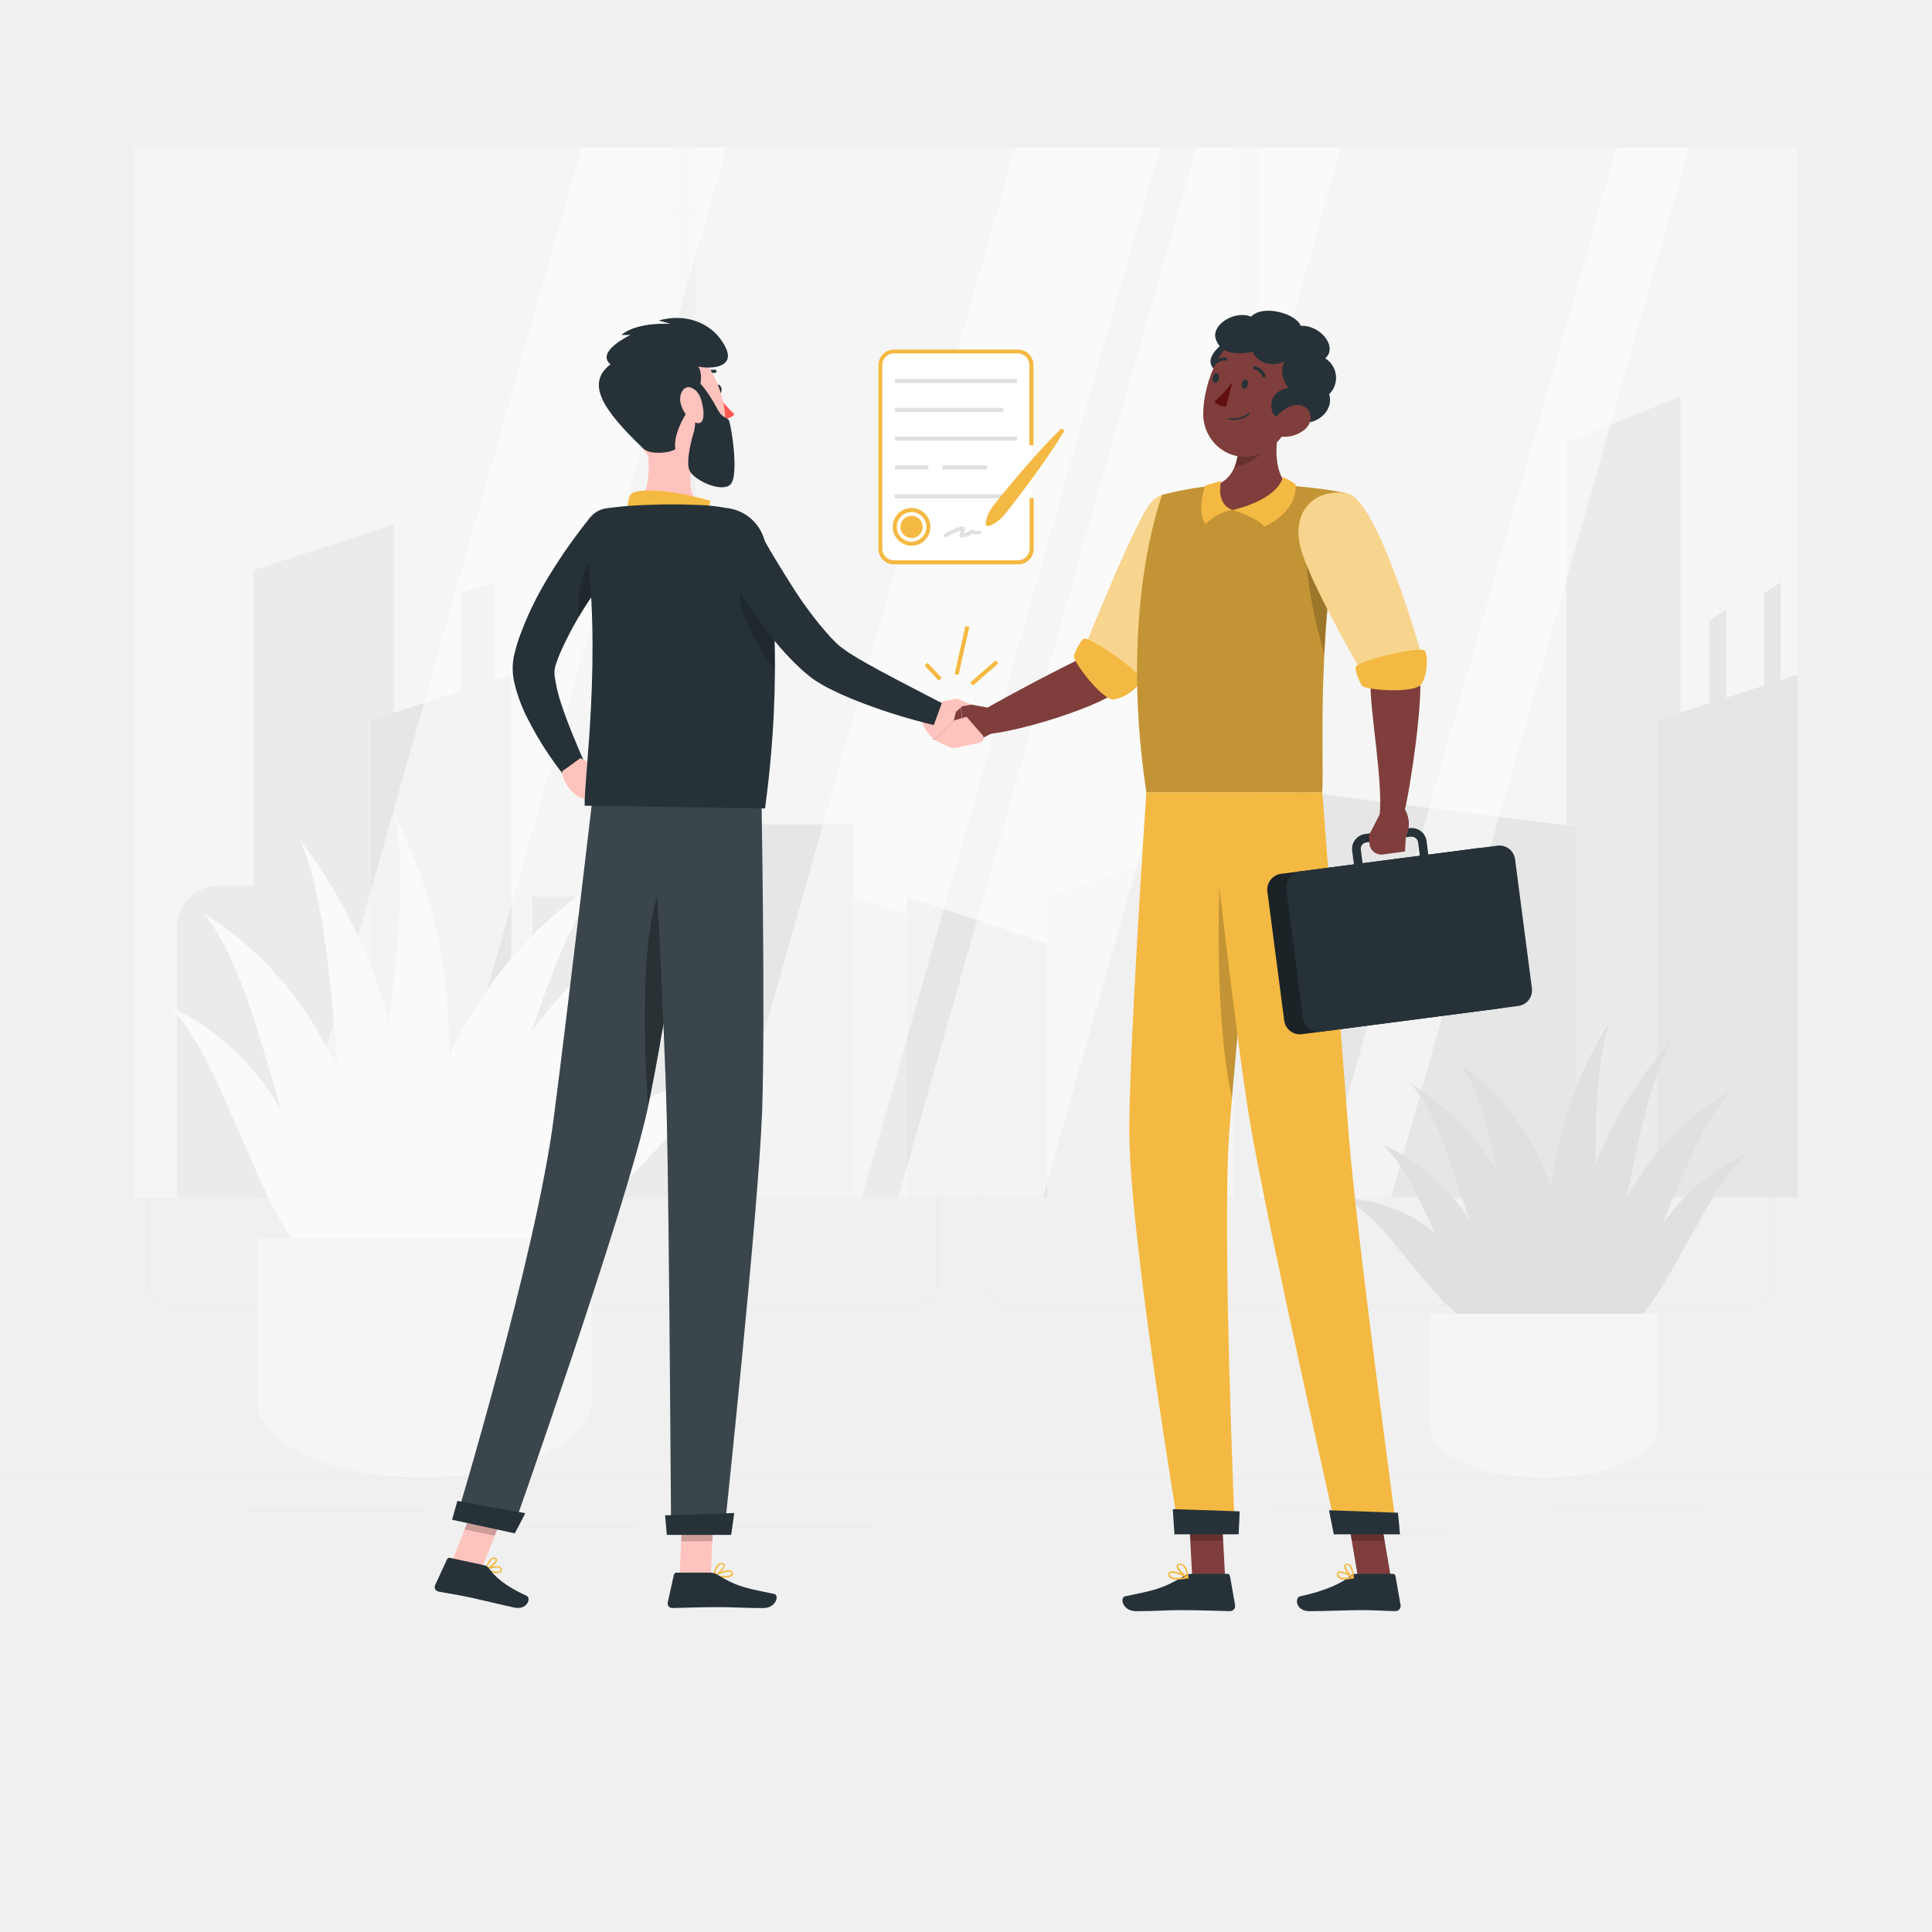
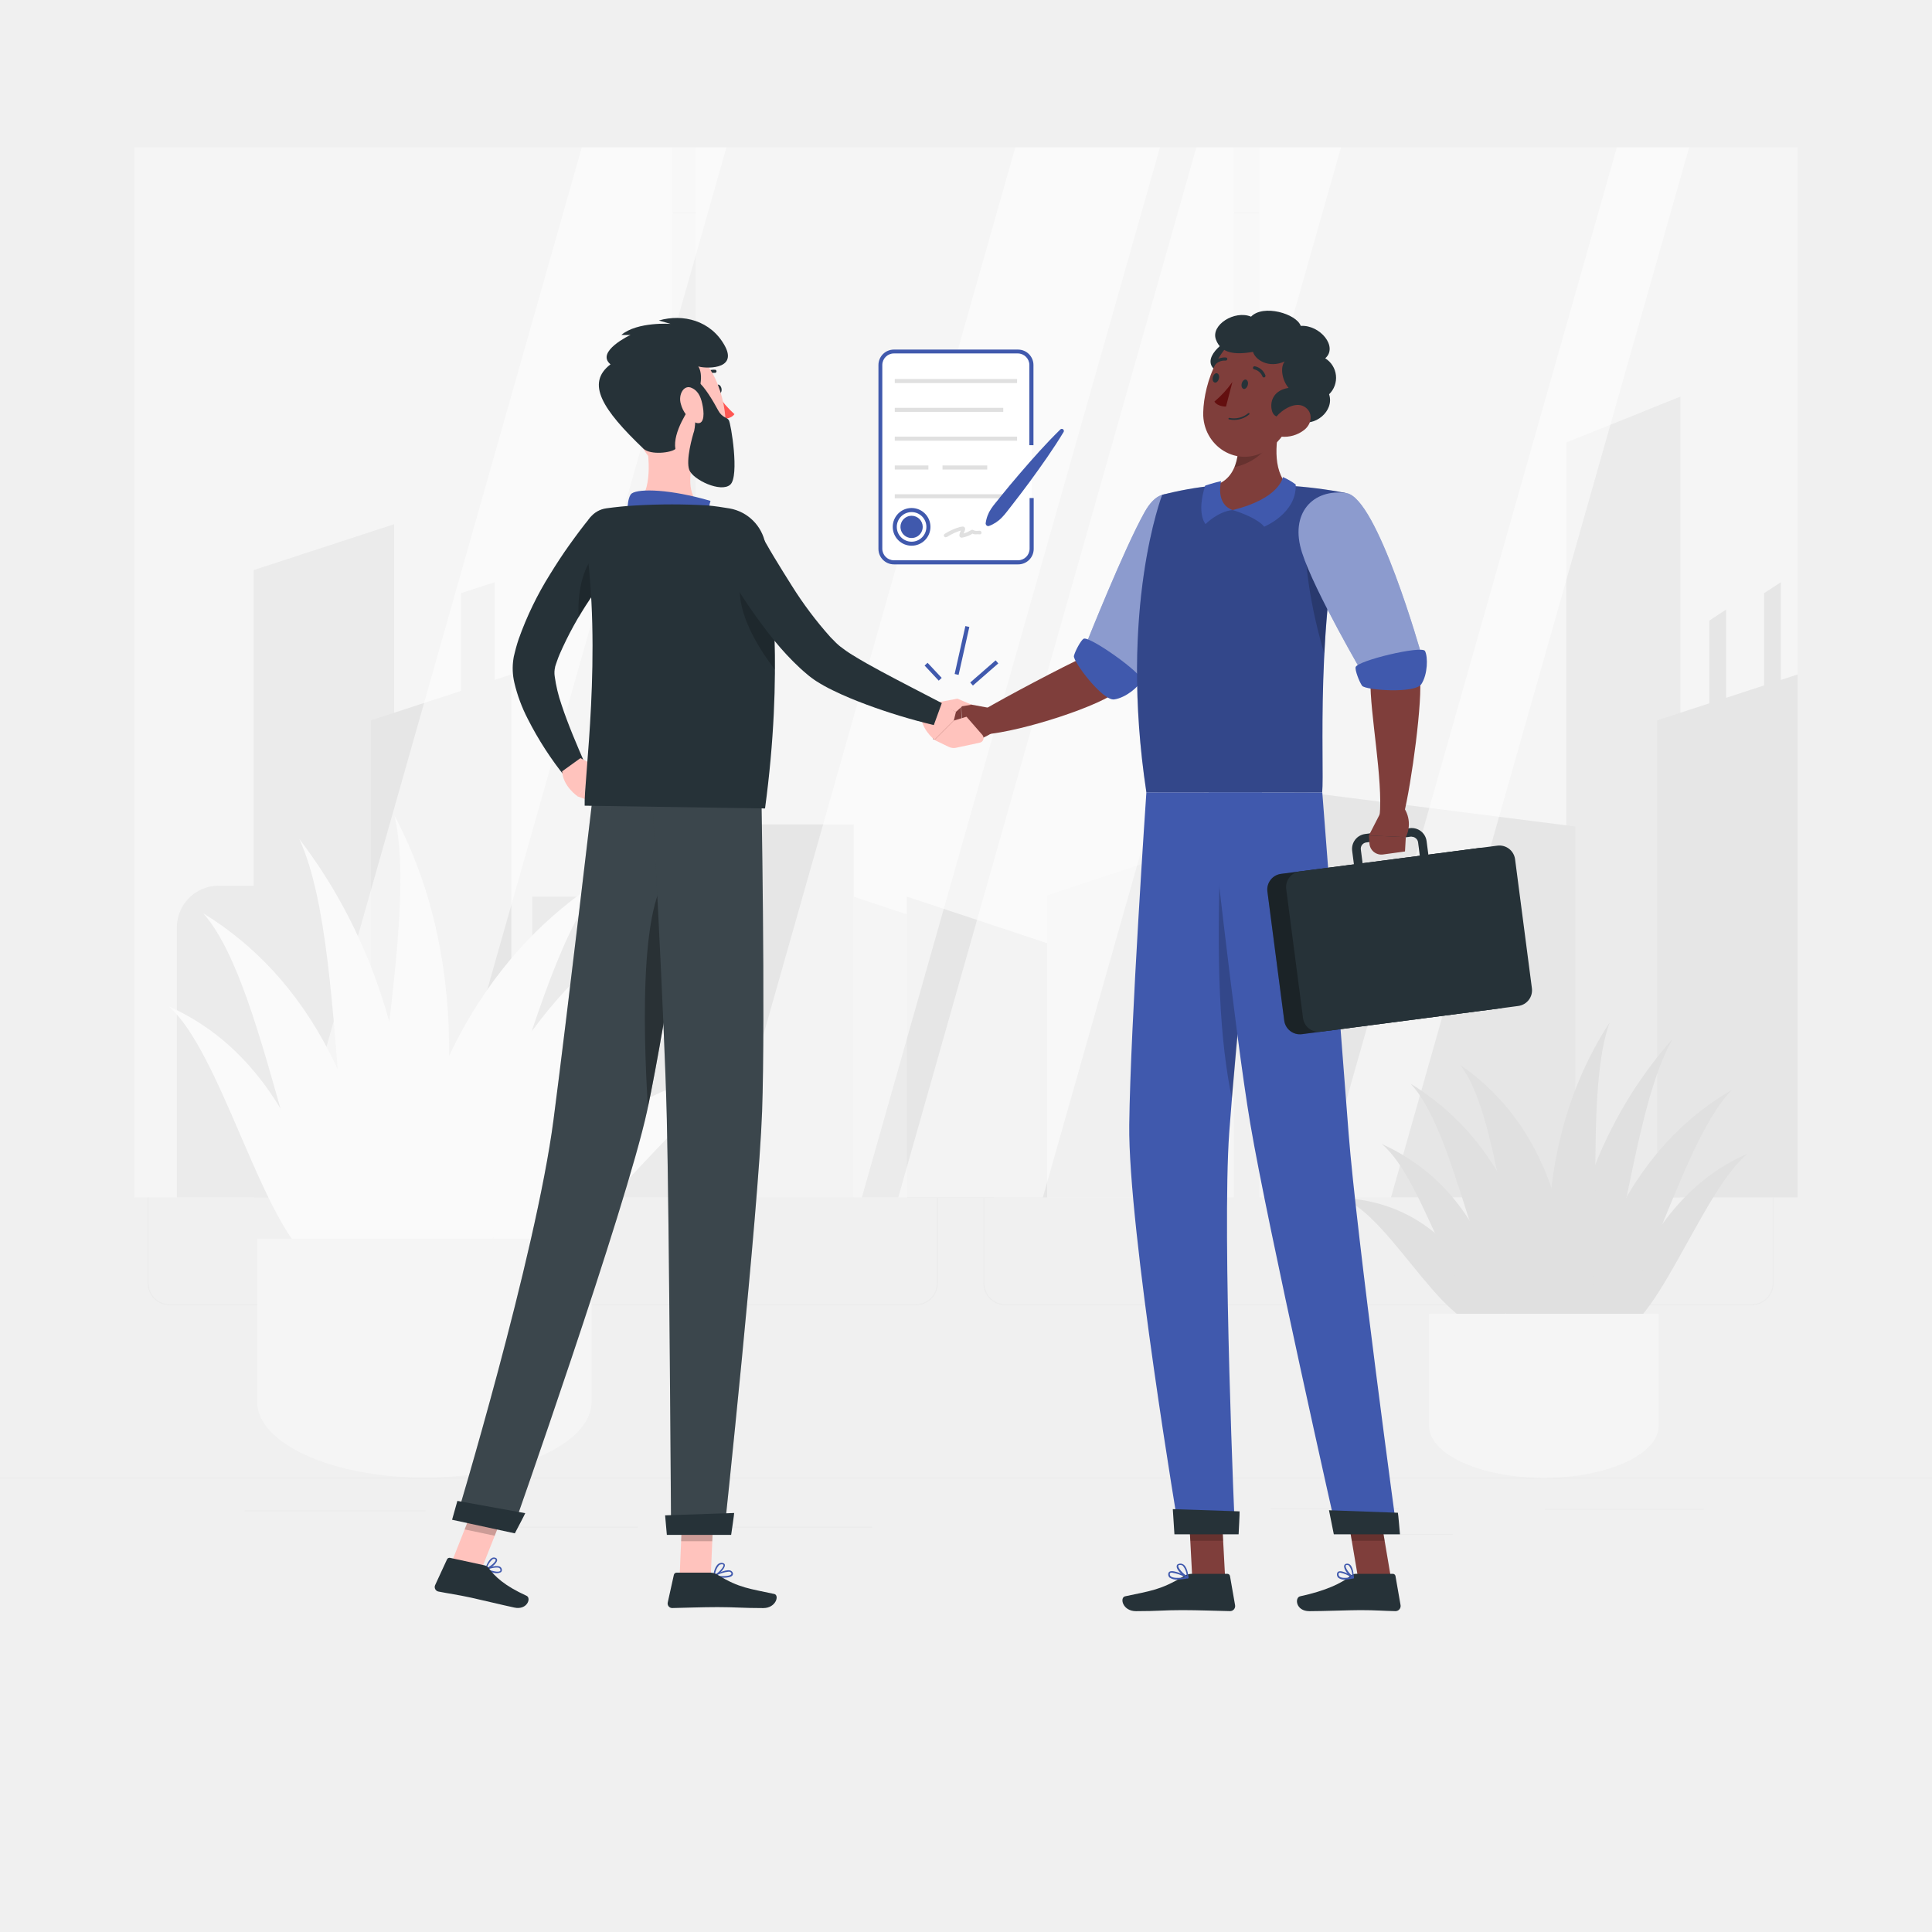
<svg xmlns="http://www.w3.org/2000/svg" viewBox="0 0 500 500">
  <g id="freepik--background-complete--inject-2">
    <rect y="382.4" width="500" height="0.25" style="fill:#ebebeb" />
    <rect x="328.88" y="390.34" width="33.12" height="0.25" style="fill:#ebebeb" />
    <rect x="399.78" y="390.47" width="41.14" height="0.25" style="fill:#ebebeb" />
    <rect x="356.76" y="397" width="19.19" height="0.25" style="fill:#ebebeb" />
    <rect x="174" y="395.11" width="51.67" height="0.25" style="fill:#ebebeb" />
    <rect x="130.71" y="395.11" width="34.39" height="0.25" style="fill:#ebebeb" />
    <rect x="63.29" y="390.89" width="46.84" height="0.25" style="fill:#ebebeb" />
    <path d="M237,337.8H43.91a5.71,5.71,0,0,1-5.7-5.71V60.66A5.71,5.71,0,0,1,43.91,55H237a5.71,5.71,0,0,1,5.71,5.71V332.09A5.71,5.71,0,0,1,237,337.8ZM43.91,55.2a5.46,5.46,0,0,0-5.45,5.46V332.09a5.46,5.46,0,0,0,5.45,5.46H237a5.47,5.47,0,0,0,5.46-5.46V60.66A5.47,5.47,0,0,0,237,55.2Z" style="fill:#ebebeb" />
    <path d="M453.31,337.8H260.21a5.72,5.72,0,0,1-5.71-5.71V60.66A5.72,5.72,0,0,1,260.21,55h193.1A5.71,5.71,0,0,1,459,60.66V332.09A5.71,5.71,0,0,1,453.31,337.8ZM260.21,55.2a5.47,5.47,0,0,0-5.46,5.46V332.09a5.47,5.47,0,0,0,5.46,5.46h193.1a5.47,5.47,0,0,0,5.46-5.46V60.66a5.47,5.47,0,0,0-5.46-5.46Z" style="fill:#ebebeb" />
    <rect x="34.78" y="38.14" width="139.29" height="271.74" style="fill:#f5f5f5" />
    <polygon points="102 309.89 65.67 309.89 65.67 147.53 102 135.66 102 309.89" style="fill:#ebebeb" />
    <polygon points="132.33 309.89 96 309.89 96 186.42 132.33 174.55 132.33 309.89" style="fill:#e6e6e6" />
    <polygon points="127.99 182.97 119.32 182.97 119.32 153.51 127.99 150.68 127.99 182.97" style="fill:#e6e6e6" />
    <rect x="180.06" y="38.14" width="139.29" height="271.74" style="fill:#f5f5f5" />
    <rect x="180.06" y="213.37" width="40.89" height="96.52" style="fill:#e6e6e6" />
    <rect x="325.94" y="38.14" width="139.29" height="271.74" style="fill:#f5f5f5" />
    <polygon points="434.89 309.89 405.33 309.89 405.33 114.52 434.89 102.64 434.89 309.89" style="fill:#ebebeb" />
    <polygon points="465.22 309.89 428.89 309.89 428.89 186.42 465.22 174.55 465.22 309.89" style="fill:#e6e6e6" />
    <polygon points="335 309.88 407.66 309.88 407.66 213.89 335 204.66 335 309.88" style="fill:#e6e6e6" />
    <polygon points="460.89 182.97 456.55 182.97 456.55 153.51 460.89 150.68 460.89 182.97" style="fill:#e6e6e6" />
    <polygon points="446.71 190.06 442.38 190.06 442.38 160.6 446.71 157.76 446.71 190.06" style="fill:#e6e6e6" />
    <path d="M56.56,229.22H73.11a0,0,0,0,1,0,0v80.67a0,0,0,0,1,0,0H45.78a0,0,0,0,1,0,0V240A10.78,10.78,0,0,1,56.56,229.22Z" style="fill:#ebebeb" />
    <rect x="137.76" y="232.05" width="36.31" height="77.84" style="fill:#ebebeb" />
    <polygon points="257.26 244.11 220.95 232.05 220.95 309.89 257.26 309.89 257.26 244.11" style="fill:#ebebeb" />
    <polygon points="271.01 244.11 234.7 232.05 234.7 309.89 271.01 309.89 271.01 244.11" style="fill:#e6e6e6" />
    <polygon points="271.01 231.75 307.32 219.69 307.32 309.89 271.01 309.89 271.01 231.75" style="fill:#f0f0f0" />
    <polygon points="110.85 309.88 73.42 309.88 150.57 38.14 188 38.14 110.85 309.88" style="fill:#fff;opacity:0.5" />
    <polygon points="223.05 309.88 185.62 309.88 262.76 38.14 300.2 38.14 223.05 309.88" style="fill:#fff;opacity:0.5" />
    <polygon points="269.9 309.88 232.47 309.88 309.62 38.14 347.05 38.14 269.9 309.88" style="fill:#fff;opacity:0.5" />
    <polygon points="360 309.88 341.29 309.88 418.44 38.14 437.15 38.14 360 309.88" style="fill:#fff;opacity:0.5" />
    <path d="M110.84,333c10.8-57.92,39.26-85.1,63.48-98.94C151.12,256,135.34,331.91,110.84,333Z" style="fill:#fafafa" />
    <path d="M87.17,328.44c-8-43.66-27.23-60.74-43.51-68C59.37,274.18,70.87,331.19,87.17,328.44Z" style="fill:#fafafa" />
    <path d="M101.15,340c-3.08-62.8-27-90.37-48.51-103.61C72.16,258.65,77.74,340.85,101.15,340Z" style="fill:#fafafa" />
    <path d="M101.15,334.61c5-63.1,31.68-92.63,55.4-107.62C134.77,250.83,126.55,333.55,101.15,334.61Z" style="fill:#fafafa" />
    <path d="M105.09,344.48c8-64.82-9.69-103.88-27.63-127.36C92,248.74,82.92,334.32,105.09,344.48Z" style="fill:#fafafa" />
    <path d="M130,324.76C150.19,287,175.52,278,195,277.08,174.39,284.24,146.78,333.18,130,324.76Z" style="fill:#fafafa" />
    <path d="M125.81,326.19c12.73-42.79,36.83-61,56.63-69.42C162.81,271.43,144.88,327.39,125.81,326.19Z" style="fill:#fafafa" />
    <path d="M103.47,344.69C125.23,277.58,115.4,236.2,102.06,211,110.19,244.53,83,333.2,103.47,344.69Z" style="fill:#fafafa" />
    <path d="M66.55,320.56v42.22c0,10.79,19.47,19.62,43.28,19.62h0c23.8,0,43.28-8.83,43.28-19.62V320.56Z" style="fill:#f5f5f5" />
    <path d="M400,348.46c-2.39-39.83-19.54-58.52-34.93-68C379.11,295.51,383.35,347.73,400,348.46Z" style="fill:#e0e0e0" />
    <path d="M416.64,345.35c9.22-30,23.9-41.78,35.68-46.78C440.37,308,427.57,347.23,416.64,345.35Z" style="fill:#e0e0e0" />
    <path d="M406.07,353.3c7.53-43.18,26.29-62.14,42.17-71.24C433,297.35,422,353.87,406.07,353.3Z" style="fill:#e0e0e0" />
    <path d="M406.54,349.59c2-43.4-13.7-63.7-28.65-74C390.75,292,389.23,348.86,406.54,349.59Z" style="fill:#e0e0e0" />
    <path d="M403,356.37c.11-44.57,15.61-71.43,29.93-87.58C420.25,290.54,419.05,349.38,403,356.37Z" style="fill:#e0e0e0" />
    <path d="M387.65,342.81c-10.59-26-27.16-32.16-40.42-32.79C360.72,314.94,375.41,348.6,387.65,342.81Z" style="fill:#e0e0e0" />
    <path d="M390.37,343.8c-5-29.43-19.95-41.92-32.78-47.74C369.76,306.14,377.21,344.62,390.37,343.8Z" style="fill:#e0e0e0" />
    <path d="M404.08,356.52c-9.11-46.15,1.2-74.6,12.51-91.92C408.13,287.64,419.06,348.61,404.08,356.52Z" style="fill:#e0e0e0" />
    <path d="M429.26,340v29c0,7.41-13.37,13.47-29.71,13.47h0c-16.34,0-29.7-6.06-29.7-13.47V340Z" style="fill:#f5f5f5" />
  </g>
  <g id="freepik--Contract--inject-2">
    <path d="M267,128.89V142a3.5,3.5,0,0,1-3.49,3.49H231.34a3.5,3.5,0,0,1-3.49-3.49V94.47A3.5,3.5,0,0,1,231.34,91h32.12A3.5,3.5,0,0,1,267,94.47v20.74" style="fill:#fff" />
-     <path d="M263.46,146.06H231.34a4,4,0,0,1-4-4V94.47a4,4,0,0,1,4-4h32.12a4,4,0,0,1,4,4v20.74h-1.06V94.47a3,3,0,0,0-3-3H231.34a3,3,0,0,0-3,3V142a3,3,0,0,0,3,3h32.12a3,3,0,0,0,3-3V128.89h1.06V142A4,4,0,0,1,263.46,146.06Z" style="fill:#F4B942" />
+     <path d="M263.46,146.06H231.34a4,4,0,0,1-4-4V94.47a4,4,0,0,1,4-4h32.12a4,4,0,0,1,4,4v20.74h-1.06V94.47a3,3,0,0,0-3-3H231.34a3,3,0,0,0-3,3V142a3,3,0,0,0,3,3h32.12a3,3,0,0,0,3-3V128.89h1.06V142A4,4,0,0,1,263.46,146.06Z" style="fill:#4059ad" />
    <path d="M245,139a18.47,18.47,0,0,1,2.05-1.11,10,10,0,0,1,1-.39,3.75,3.75,0,0,1,1.18-.27l-.41-.23c-.07-.11-.11.17-.13.24l-.14.35a3.09,3.09,0,0,0-.25.78.62.62,0,0,0,.65.78A8.19,8.19,0,0,0,251.9,138l-.37,0c.11,0,.24.15.35.19a1.71,1.71,0,0,0,.51.1c.39,0,.78-.06,1.17,0,.61.06.6-.89,0-.94-.41,0-.84.09-1.24,0s-.52-.37-.94-.18-.76.44-1.17.61a5.71,5.71,0,0,1-.58.21l-.38.11c-.11,0-.31,0-.15.16l.14.33c0-.64.68-1.24.5-1.9s-1-.37-1.49-.25a14,14,0,0,0-3.75,1.72.47.47,0,0,0,.47.82Z" style="fill:#e0e0e0" />
    <rect x="231.57" y="98.09" width="31.65" height="1.05" style="fill:#e0e0e0" />
    <rect x="231.57" y="105.54" width="28.07" height="1.05" style="fill:#e0e0e0" />
    <rect x="231.57" y="113" width="31.65" height="1.05" style="fill:#e0e0e0" />
    <rect x="231.57" y="120.46" width="8.7" height="1.05" style="fill:#e0e0e0" />
    <rect x="243.92" y="120.46" width="11.57" height="1.05" style="fill:#e0e0e0" />
    <rect x="231.57" y="127.91" width="31.65" height="1.05" style="fill:#e0e0e0" />
-     <path d="M235.92,141.23a4.88,4.88,0,1,1,4.88-4.88A4.88,4.88,0,0,1,235.92,141.23Zm0-8.7a3.83,3.83,0,1,0,3.83,3.82A3.83,3.83,0,0,0,235.92,132.53Z" style="fill:#F4B942" />
-     <path d="M238.8,136.35a2.88,2.88,0,1,1-2.88-2.87A2.88,2.88,0,0,1,238.8,136.35Z" style="fill:#F4B942" />
-     <path d="M255.08,135.49a8.88,8.88,0,0,1,1.42-3.83c.72-1.09,1.59-2,2.39-3.07,1.61-2,3.28-4,5-6,3.38-3.93,6.81-7.82,10.55-11.47a.54.54,0,0,1,.83.66c-2.7,4.47-5.71,8.7-8.77,12.89-1.54,2.08-3.1,4.15-4.7,6.19-.81,1-1.55,2.08-2.45,3a8.86,8.86,0,0,1-3.4,2.26.64.64,0,0,1-.8-.38A.67.67,0,0,1,255.08,135.49Z" style="fill:#F4B942" />
-     <rect x="250.37" y="173.66" width="8.72" height="1.05" transform="translate(-51.74 210.3) rotate(-41.09)" style="fill:#F4B942" />
-     <rect x="242.63" y="167.83" width="12.71" height="1.05" transform="translate(30.24 374.49) rotate(-77.37)" style="fill:#F4B942" />
-     <rect x="240.97" y="171.15" width="1.05" height="5.35" transform="translate(-53.59 212.03) rotate(-43.12)" style="fill:#F4B942" />
+     <path d="M235.92,141.23a4.88,4.88,0,1,1,4.88-4.88A4.88,4.88,0,0,1,235.92,141.23Zm0-8.7a3.83,3.83,0,1,0,3.83,3.82A3.83,3.83,0,0,0,235.92,132.53Z" style="fill:#4059ad" />
+     <path d="M238.8,136.35a2.88,2.88,0,1,1-2.88-2.87A2.88,2.88,0,0,1,238.8,136.35Z" style="fill:#4059ad" />
+     <path d="M255.08,135.49a8.88,8.88,0,0,1,1.42-3.83c.72-1.09,1.59-2,2.39-3.07,1.61-2,3.28-4,5-6,3.38-3.93,6.81-7.82,10.55-11.47a.54.54,0,0,1,.83.66c-2.7,4.47-5.71,8.7-8.77,12.89-1.54,2.08-3.1,4.15-4.7,6.19-.81,1-1.55,2.08-2.45,3a8.86,8.86,0,0,1-3.4,2.26.64.64,0,0,1-.8-.38A.67.67,0,0,1,255.08,135.49Z" style="fill:#4059ad" />
+     <rect x="250.37" y="173.66" width="8.72" height="1.05" transform="translate(-51.74 210.3) rotate(-41.09)" style="fill:#4059ad" />
+     <rect x="242.63" y="167.83" width="12.71" height="1.05" transform="translate(30.24 374.49) rotate(-77.37)" style="fill:#4059ad" />
+     <rect x="240.97" y="171.15" width="1.05" height="5.35" transform="translate(-53.59 212.03) rotate(-43.12)" style="fill:#4059ad" />
  </g>
  <g id="freepik--character-2--inject-2">
    <polygon points="317.06 408.29 308.55 408.29 307.51 388.59 316.01 388.59 317.06 408.29" style="fill:#7f3e3b" />
    <polygon points="359.96 408.29 351.45 408.29 348.12 388.59 356.62 388.59 359.96 408.29" style="fill:#7f3e3b" />
    <path d="M350.9,407.3h9.55a.7.7,0,0,1,.7.58l1.32,7.56a1.33,1.33,0,0,1-1.32,1.52c-3.33-.06-4.94-.26-9.15-.26-2.58,0-9.55.27-13.12.27s-3.87-3.53-2.4-3.85c6.63-1.43,10.82-3.41,13-5.29A2.17,2.17,0,0,1,350.9,407.3Z" style="fill:#263238" />
    <path d="M308.34,407.3h9.28a.7.7,0,0,1,.7.58l1.32,7.56a1.31,1.31,0,0,1-1.3,1.52c-3.34-.06-8.18-.26-12.39-.26-4.92,0-6.17.27-11.95.27-3.49,0-4.29-3.53-2.81-3.85,6.72-1.45,9.15-1.61,15.06-5.15A4.1,4.1,0,0,1,308.34,407.3Z" style="fill:#263238" />
    <path d="M308.07,143.41,296.45,140s-11.84,28.13-15.85,30c-5.45,2.5-20,10.17-26.16,13.79-.42,1.39-.43,5.2.24,6.3,10.09-.8,30.79-7.65,34.77-11.47C298.53,169.9,308.07,143.41,308.07,143.41Z" style="fill:#7f3e3b" />
-     <path d="M311.59,138.1c3.3,7.36-19.36,39.64-19.36,39.64l-11-11.42s9.73-24.43,15-33.8C301.61,122.89,308,130,311.59,138.1Z" style="fill:#F4B942" />
+     <path d="M311.59,138.1c3.3,7.36-19.36,39.64-19.36,39.64l-11-11.42s9.73-24.43,15-33.8C301.61,122.89,308,130,311.59,138.1Z" style="fill:#4059ad" />
    <path d="M311.59,138.1c3.3,7.36-19.36,39.64-19.36,39.64l-11-11.42s9.73-24.43,15-33.8C301.61,122.89,308,130,311.59,138.1Z" style="fill:#fff;opacity:0.4" />
-     <path d="M280.43,165.31c-.69.41-2.17,3.1-2.5,4.44s7.41,11.68,10.42,11.26,6.45-3.35,7.07-4.93S281.88,164.46,280.43,165.31Z" style="fill:#F4B942" />
+     <path d="M280.43,165.31c-.69.41-2.17,3.1-2.5,4.44s7.41,11.68,10.42,11.26,6.45-3.35,7.07-4.93S281.88,164.46,280.43,165.31Z" style="fill:#4059ad" />
    <path d="M255.73,183.15l-7-1.28.42,10s2.46,1,7.76-2.28Z" style="fill:#7f3e3b" />
    <polygon points="240.27 185.2 241.55 191.35 249.1 191.91 248.68 181.88 240.27 185.2" style="fill:#7f3e3b" />
    <polygon points="307.51 388.6 308.05 398.75 316.55 398.75 316.02 388.6 307.51 388.6" style="opacity:0.2" />
    <polygon points="356.63 388.6 348.12 388.6 349.84 398.75 358.35 398.75 356.63 388.6" style="opacity:0.2" />
-     <path d="M300.78,128.06s-11.35,29.22-4.09,77.05h45.49c.64-7-2-44.59,6.27-77.49a116.05,116.05,0,0,0-15.14-1.93,168.51,168.51,0,0,0-19.34,0A87.78,87.78,0,0,0,300.78,128.06Z" style="fill:#F4B942" />
+     <path d="M300.78,128.06s-11.35,29.22-4.09,77.05h45.49c.64-7-2-44.59,6.27-77.49a116.05,116.05,0,0,0-15.14-1.93,168.51,168.51,0,0,0-19.34,0A87.78,87.78,0,0,0,300.78,128.06Z" style="fill:#4059ad" />
    <path d="M300.78,128.06s-11.35,29.22-4.09,77.05h45.49c.64-7-2-44.59,6.27-77.49a116.05,116.05,0,0,0-15.14-1.93,168.51,168.51,0,0,0-19.34,0A87.78,87.78,0,0,0,300.78,128.06Z" style="opacity:0.2" />
    <path d="M338.18,135.74c-1,5.42.07,18.37,4.52,33.34a218.94,218.94,0,0,1,5-38.19v-.06C344.68,130.52,339.15,130.66,338.18,135.74Z" style="opacity:0.2" />
    <path d="M331.65,107.61c-1.52,6.22-2.49,13.93,1.66,18.08,0,0-2.8,6.32-14.36,6.32-10.57,0-5-6.32-5-6.32,7-1.65,7.07-10.23,6.09-15.07Z" style="fill:#7f3e3b" />
-     <path d="M319,132c6.81,2.13,8.16,4.31,8.16,4.31s8.49-3.45,8.17-10.93a17.11,17.11,0,0,0-3.32-1.92S331.29,129,319,132Z" style="fill:#F4B942" />
-     <path d="M319,132c-3.82.36-7,3.63-7,3.63s-2.43-2.55-.1-9.95c0,0,2.27-.77,4.15-1.17C316,124.52,314.47,130.4,319,132Z" style="fill:#F4B942" />
+     <path d="M319,132c6.81,2.13,8.16,4.31,8.16,4.31s8.49-3.45,8.17-10.93a17.11,17.11,0,0,0-3.32-1.92S331.29,129,319,132Z" style="fill:#4059ad" />
+     <path d="M319,132c-3.82.36-7,3.63-7,3.63s-2.43-2.55-.1-9.95c0,0,2.27-.77,4.15-1.17C316,124.52,314.47,130.4,319,132Z" style="fill:#4059ad" />
    <path d="M320.06,110.63c.58,2.83.8,7-.54,10.21a11.44,11.44,0,0,0,3.15-1c4-1.84,6.06-4.75,8.28-9,.2-1.11.44-2.19.7-3.23Z" style="opacity:0.2" />
    <path d="M318.71,87.73c-2.72.89-8.8,6.11-3,8.74S323.45,86.19,318.71,87.73Z" style="fill:#263238" />
    <path d="M337.06,100c-2.65,8.16-3.79,13-9,16.4-7.83,5-16.88-1-16.67-9.62.18-7.81,4.48-19.84,13.29-21.39S339.71,91.87,337.06,100Z" style="fill:#7f3e3b" />
    <path d="M324.28,91.07c-4.5.76-8.25.52-9.61-3.22s4.83-7.66,9.1-5.9c3.15-3.28,11.75-.76,12.86,2.39,5-.32,9.73,5.44,6.34,8.39a5.94,5.94,0,0,1,1,9.31c1.46,4.34-3.8,8.67-7.95,6.91-4.09-1.22-6.32-.22-6.89-2.86s.87-5.19,4.35-5.7c-1.76-2.1-2.19-5.42-1-6.85C328.27,95.45,324.82,93.05,324.28,91.07Z" style="fill:#263238" />
    <path d="M318.88,108.66a6.06,6.06,0,0,0,4.43-1.42.21.21,0,0,0,0-.29.19.19,0,0,0-.28,0,5.75,5.75,0,0,1-4.86,1.2.21.21,0,0,0-.24.16.18.18,0,0,0,.15.23A8,8,0,0,0,318.88,108.66Z" style="fill:#263238" />
    <path d="M337.53,111.27a8.37,8.37,0,0,1-6,1.73c-2.79-.31-3-3.06-1.25-5.14,1.58-1.88,4.94-4,7.27-2.62S339.62,109.61,337.53,111.27Z" style="fill:#7f3e3b" />
-     <path d="M326.59,205.11s-1.16,10.7-2.64,25.19c-1.7,16.43-3.81,37.76-5.15,54,0,.08,0,.15,0,.22-.26,3.09-.49,6-.68,8.62-1.9,26.51,1.5,103.63,1.5,103.63H305.2s-13.28-78.7-12.95-105.68c.31-25.93,4.43-86,4.43-86Z" style="fill:#F4B942" />
+     <path d="M326.59,205.11s-1.16,10.7-2.64,25.19c-1.7,16.43-3.81,37.76-5.15,54,0,.08,0,.15,0,.22-.26,3.09-.49,6-.68,8.62-1.9,26.51,1.5,103.63,1.5,103.63H305.2s-13.28-78.7-12.95-105.68c.31-25.93,4.43-86,4.43-86Z" style="fill:#4059ad" />
    <path d="M320.8,391.14c.07,0-.25,5.94-.25,5.94H303.94l-.42-6.52Z" style="fill:#263238" />
    <path d="M324,230.3c-1.7,16.43-3.81,37.76-5.15,54,0,.08,0,.15,0,.22-3.17-15.41-4.16-34.57-2.93-66.12Z" style="opacity:0.2" />
-     <path d="M312.82,205.11s6.64,61.46,10.77,85.81C328.12,317.59,346,396.78,346,396.78h15.58s-10.5-77-12.56-103.44c-2.22-28.66-6.81-88.23-6.81-88.23Z" style="fill:#F4B942" />
+     <path d="M312.82,205.11s6.64,61.46,10.77,85.81C328.12,317.59,346,396.78,346,396.78h15.58s-10.5-77-12.56-103.44c-2.22-28.66-6.81-88.23-6.81-88.23Z" style="fill:#4059ad" />
    <path d="M361.77,391.5c.07,0,.54,5.58.54,5.58H345.19l-1.25-6.23Z" style="fill:#263238" />
    <path d="M322.93,99.64c-.18.67-.67,1.14-1.1,1s-.64-.72-.47-1.39.67-1.14,1.1-1S323.1,99,322.93,99.64Z" style="fill:#263238" />
    <path d="M315.45,98c-.18.67-.67,1.14-1.1,1s-.64-.71-.47-1.39.67-1.14,1.1-1S315.62,97.33,315.45,98Z" style="fill:#263238" />
    <path d="M318.94,98.86a26.57,26.57,0,0,1-4.65,5.07c.88,1.36,3,1.29,3,1.29Z" style="fill:#630f0f" />
    <path d="M327,97.68a.41.41,0,0,1-.27-.23,3,3,0,0,0-2.14-1.86.38.38,0,0,1-.32-.46.42.42,0,0,1,.47-.34,3.74,3.74,0,0,1,2.74,2.32.43.43,0,0,1-.22.54A.4.4,0,0,1,327,97.68Z" style="fill:#263238" />
    <path d="M314,94.58a.6.6,0,0,1-.15-.09.4.4,0,0,1,0-.57,4.08,4.08,0,0,1,3.45-1.4.38.38,0,0,1,.32.46.43.43,0,0,1-.47.34h0a3.27,3.27,0,0,0-2.73,1.14A.44.44,0,0,1,314,94.58Z" style="fill:#263238" />
    <path d="M353.49,139.23l-10.74,6.5s12,26,11.93,30.37c-.2,8.16,3.31,25.85,2.36,35.17,1.32.47,5,.58,6.16-.07,2.13-8.43,5.08-30.58,4.23-36.13C365.57,163,353.49,139.23,353.49,139.23Z" style="fill:#7f3e3b" />
-     <path d="M348.45,127.62c8,1.17,19.4,41.77,19.4,41.77L353.05,175S340.16,153,337,143.11C333.6,132.79,339.88,126.36,348.45,127.62Z" style="fill:#F4B942" />
+     <path d="M348.45,127.62c8,1.17,19.4,41.77,19.4,41.77L353.05,175S340.16,153,337,143.11C333.6,132.79,339.88,126.36,348.45,127.62Z" style="fill:#4059ad" />
    <path d="M348.45,127.62c8,1.17,19.4,41.77,19.4,41.77L353.05,175S340.16,153,337,143.11C333.6,132.79,339.88,126.36,348.45,127.62Z" style="fill:#fff;opacity:0.4" />
-     <path d="M348,408.79a2.41,2.41,0,0,1-1.61-.44,1.13,1.13,0,0,1-.37-1.06.68.68,0,0,1,.37-.57c1-.48,3.63,1.2,3.93,1.4a.18.18,0,0,1,.08.2.22.22,0,0,1-.16.16A9.76,9.76,0,0,1,348,408.79ZM346.83,407a.53.53,0,0,0-.26.05.26.26,0,0,0-.14.23.81.81,0,0,0,.24.74c.44.39,1.55.44,3,.15A7.66,7.66,0,0,0,346.83,407Z" style="fill:#F4B942" />
-     <path d="M350.2,408.49a.16.16,0,0,1-.09,0c-.86-.47-2.47-2.34-2.24-3.29a.69.69,0,0,1,.66-.52,1.09,1.09,0,0,1,.85.25c.95.81,1,3.27,1,3.37a.23.23,0,0,1-.1.19A.27.27,0,0,1,350.2,408.49ZM348.65,405h-.09c-.26,0-.29.15-.3.2-.14.56.88,2,1.72,2.63a4.55,4.55,0,0,0-.87-2.66A.69.69,0,0,0,348.65,405Z" style="fill:#F4B942" />
-     <path d="M304.73,408.79a3.15,3.15,0,0,1-2.05-.52,1.13,1.13,0,0,1-.33-1,.7.7,0,0,1,.36-.54c1.06-.58,4.4,1.16,4.78,1.36a.19.19,0,0,1,.09.21.21.21,0,0,1-.17.17A14.91,14.91,0,0,1,304.73,408.79ZM303.27,407a.83.83,0,0,0-.38.07.29.29,0,0,0-.14.22.72.72,0,0,0,.22.65c.5.46,1.89.54,3.79.23A10.65,10.65,0,0,0,303.27,407Z" style="fill:#F4B942" />
-     <path d="M307.38,408.49l-.09,0c-1-.46-3-2.3-2.75-3.26,0-.23.23-.51.78-.56a1.39,1.39,0,0,1,1.1.34c1,.89,1.16,3.18,1.17,3.28a.22.22,0,0,1-.1.18A.15.15,0,0,1,307.38,408.49ZM305.46,405h-.12c-.36,0-.39.18-.4.22-.12.58,1.19,2,2.21,2.65a4.58,4.58,0,0,0-1-2.62A1,1,0,0,0,305.46,405Z" style="fill:#F4B942" />
+     <path d="M348,408.79a2.41,2.41,0,0,1-1.61-.44,1.13,1.13,0,0,1-.37-1.06.68.68,0,0,1,.37-.57c1-.48,3.63,1.2,3.93,1.4a.18.18,0,0,1,.08.2.22.22,0,0,1-.16.16A9.76,9.76,0,0,1,348,408.79ZM346.83,407a.53.53,0,0,0-.26.05.26.26,0,0,0-.14.23.81.81,0,0,0,.24.74c.44.39,1.55.44,3,.15A7.66,7.66,0,0,0,346.83,407Z" style="fill:#4059ad" />
+     <path d="M350.2,408.49a.16.16,0,0,1-.09,0c-.86-.47-2.47-2.34-2.24-3.29a.69.69,0,0,1,.66-.52,1.09,1.09,0,0,1,.85.25c.95.81,1,3.27,1,3.37a.23.23,0,0,1-.1.19A.27.27,0,0,1,350.2,408.49ZM348.65,405h-.09c-.26,0-.29.15-.3.2-.14.56.88,2,1.72,2.63a4.55,4.55,0,0,0-.87-2.66A.69.69,0,0,0,348.65,405Z" style="fill:#4059ad" />
+     <path d="M304.73,408.79a3.15,3.15,0,0,1-2.05-.52,1.13,1.13,0,0,1-.33-1,.7.7,0,0,1,.36-.54c1.06-.58,4.4,1.16,4.78,1.36a.19.19,0,0,1,.09.21.21.21,0,0,1-.17.17A14.91,14.91,0,0,1,304.73,408.79ZM303.27,407a.83.83,0,0,0-.38.07.29.29,0,0,0-.14.22.72.72,0,0,0,.22.65c.5.46,1.89.54,3.79.23A10.65,10.65,0,0,0,303.27,407Z" style="fill:#4059ad" />
+     <path d="M307.38,408.49l-.09,0c-1-.46-3-2.3-2.75-3.26,0-.23.23-.51.78-.56a1.39,1.39,0,0,1,1.1.34c1,.89,1.16,3.18,1.17,3.28a.22.22,0,0,1-.1.18A.15.15,0,0,1,307.38,408.49ZM305.46,405h-.12c-.36,0-.39.18-.4.22-.12.58,1.19,2,2.21,2.65a4.58,4.58,0,0,0-1-2.62A1,1,0,0,0,305.46,405Z" style="fill:#4059ad" />
    <rect x="329.95" y="222.61" width="59.73" height="41.84" rx="4.09" transform="translate(-28.49 48.61) rotate(-7.43)" style="fill:#263238" />
    <rect x="329.95" y="222.61" width="59.73" height="41.84" rx="4.09" transform="translate(-28.49 48.61) rotate(-7.43)" style="opacity:0.3" />
    <path d="M354.69,230.52a3.85,3.85,0,0,1-2.36-.81,3.92,3.92,0,0,1-1.49-2.58l-.9-6.94a3.88,3.88,0,0,1,3.35-4.35l11.55-1.51a3.89,3.89,0,0,1,4.36,3.35l.91,6.94a3.91,3.91,0,0,1-3.35,4.36h0l-11.56,1.5A4.38,4.38,0,0,1,354.69,230.52Zm10.66-14-.21,0-11.56,1.51a1.62,1.62,0,0,0-1.4,1.82l.9,6.94a1.64,1.64,0,0,0,.63,1.08,1.61,1.61,0,0,0,1.2.32l11.55-1.5a1.65,1.65,0,0,0,1.41-1.83L367,218a1.62,1.62,0,0,0-.62-1.08A1.65,1.65,0,0,0,365.35,216.55Zm1.26,11.31h0Z" style="fill:#263238" />
    <rect x="334.81" y="221.98" width="59.73" height="41.84" rx="4.09" transform="translate(-28.36 49.23) rotate(-7.43)" style="fill:#263238" />
    <path d="M357.52,209.87l-3.26,6.35,9.56.44a7.62,7.62,0,0,0-1.24-8.58Z" style="fill:#7f3e3b" />
    <path d="M357.91,221.14l5.7-.78.21-3.7-9.56-.44.15,2.07A3.09,3.09,0,0,0,357.91,221.14Z" style="fill:#7f3e3b" />
-     <path d="M350.82,172.69c-.15.78.91,3.67,1.69,4.79s13.68,2.11,15.34-.43,1.73-7.06.94-8.57S351.13,171,350.82,172.69Z" style="fill:#F4B942" />
+     <path d="M350.82,172.69c-.15.78.91,3.67,1.69,4.79s13.68,2.11,15.34-.43,1.73-7.06.94-8.57S351.13,171,350.82,172.69Z" style="fill:#4059ad" />
  </g>
  <g id="freepik--character-1--inject-2">
    <path d="M162.38,141.48c-1.61,2.11-3.36,4.42-5,6.69s-3.22,4.58-4.73,6.92a89.4,89.4,0,0,0-7.81,14.21c-.25.59-.48,1.18-.68,1.77q-.16.44-.3.87l-.14.44-.06.21,0,.06a6.28,6.28,0,0,0-.11,2.34,38.53,38.53,0,0,0,1.77,7.39c1.71,5.17,4,10.5,6.25,15.67l-5.11,3.24A85.71,85.71,0,0,1,136.56,186a40.77,40.77,0,0,1-3.43-9.25,16.22,16.22,0,0,1-.24-6.34l.08-.48.08-.32.15-.62c.09-.41.19-.82.31-1.22.22-.81.46-1.59.72-2.37a85.52,85.52,0,0,1,8.14-16.81c1.6-2.59,3.24-5.13,5-7.58s3.5-4.83,5.53-7.27Z" style="fill:#263238" />
    <path d="M150.22,196.2l5.26,2.79-6,7.09s-3.78-2.56-4-6.46Z" style="fill:#ffc3bd" />
    <polygon points="162.56 203.36 156.08 208.51 149.43 206.08 155.48 198.99 162.56 203.36" style="fill:#ffc3bd" />
    <path d="M241.18,181l6.22,3.21-.55,2.24-5,5s-3.6-2.8-3.52-6.7Z" style="fill:#ffc3bd" />
    <polygon points="242.08 181.88 247.78 180.81 251.44 182.37 249 182.78 247.4 184.23 242.08 181.88" style="fill:#ffc3bd" />
    <path d="M253.63,192.19l-6.18,1.33a3,3,0,0,1-1.92-.23l-3.71-1.8,5-5,3.31-1,4.14,4.75A1.22,1.22,0,0,1,253.63,192.19Z" style="fill:#ffc3bd" />
    <path d="M185.17,100.94c.14.67.6,1.14,1,1s.68-.71.55-1.38-.61-1.14-1-1S185,100.27,185.17,100.94Z" style="fill:#263238" />
    <path d="M185.71,102.09a24.54,24.54,0,0,0,4.37,5.09c-1,1.35-3.08,1.25-3.08,1.25Z" style="fill:#ff5652" />
    <path d="M182,97.71a.43.43,0,0,1-.27-.11.41.41,0,0,1,0-.57,4,4,0,0,1,3.42-1.33.41.41,0,0,1-.13.8h0a3.19,3.19,0,0,0-2.7,1.08A.39.39,0,0,1,182,97.71Z" style="fill:#263238" />
    <path d="M167,112.79c1.16,5.9,1.85,14.07-2.27,18,0,0,1.61,6,12.57,6,12.06,0,5.8-5.26,5.8-5.26-5-1.55-5-7.26-3.82-11.84Z" style="fill:#ffc3bd" />
-     <path d="M163,134.83c-1-1.58-.67-6.37.53-7.15,1.92-1.26,9.84-1.12,20.35,1.95-1.42,4.58.89,7.16.89,7.16Z" style="fill:#F4B942" />
+     <path d="M163,134.83c-1-1.58-.67-6.37.53-7.15,1.92-1.26,9.84-1.12,20.35,1.95-1.42,4.58.89,7.16.89,7.16Z" style="fill:#4059ad" />
    <path d="M154.2,143.32c-3.75,3.7-4.84,11.28-4.43,16.45.92-1.57,1.9-3.14,2.91-4.67,1.51-2.35,3.12-4.64,4.74-6.94.45-.63.91-1.27,1.38-1.91.09-.41.17-.82.25-1.22Z" style="opacity:0.2" />
-     <path d="M127.64,407a2.63,2.63,0,0,0,2-.11.78.78,0,0,0,.19-.89.9.9,0,0,0-.49-.56c-1.09-.52-3.6.5-3.7.54a.19.19,0,0,0-.12.17.19.19,0,0,0,.11.18A10,10,0,0,0,127.64,407Zm1.32-1.29.22.07a.52.52,0,0,1,.29.33c.1.34,0,.45-.07.49-.43.37-2,0-3.17-.43A6.22,6.22,0,0,1,129,405.68Z" style="fill:#F4B942" />
-     <path d="M125.68,406.32h.09c.92-.26,2.87-1.65,2.89-2.56a.62.62,0,0,0-.49-.62,1,1,0,0,0-.85.07c-1.07.55-1.75,2.78-1.78,2.87a.21.21,0,0,0,0,.19A.21.21,0,0,0,125.68,406.32Zm2.28-2.86.09,0c.23.08.23.2.23.25,0,.54-1.3,1.62-2.25,2.06a4.63,4.63,0,0,1,1.47-2.26A.64.64,0,0,1,128,403.46Z" style="fill:#F4B942" />
-     <path d="M187.19,408.32c1,0,2-.14,2.37-.61a.72.72,0,0,0,0-.83,1,1,0,0,0-.61-.45c-1.34-.36-4.16,1.24-4.28,1.31a.18.18,0,0,0-.09.2.19.19,0,0,0,.15.16A14.46,14.46,0,0,0,187.19,408.32Zm1.28-1.56a1.45,1.45,0,0,1,.37,0,.56.56,0,0,1,.37.27c.14.24.09.35,0,.42-.37.52-2.41.53-3.91.32A8.71,8.71,0,0,1,188.47,406.76Z" style="fill:#F4B942" />
-     <path d="M184.75,408.1l.08,0c1-.43,2.9-2.18,2.76-3.09,0-.22-.19-.48-.71-.54a1.45,1.45,0,0,0-1.06.33c-1,.85-1.25,3-1.26,3.11a.21.21,0,0,0,.08.17A.19.19,0,0,0,184.75,408.1Zm2-3.27h.12c.34,0,.36.17.37.21.09.55-1.22,1.92-2.21,2.51a4.46,4.46,0,0,1,1.06-2.48A1,1,0,0,1,186.72,404.83Z" style="fill:#F4B942" />
+     <path d="M127.64,407a2.63,2.63,0,0,0,2-.11.78.78,0,0,0,.19-.89.9.9,0,0,0-.49-.56c-1.09-.52-3.6.5-3.7.54a.19.19,0,0,0-.12.17.19.19,0,0,0,.11.18A10,10,0,0,0,127.64,407Zm1.32-1.29.22.07a.52.52,0,0,1,.29.33c.1.34,0,.45-.07.49-.43.37-2,0-3.17-.43A6.22,6.22,0,0,1,129,405.68Z" style="fill:#4059ad" />
+     <path d="M125.68,406.32h.09c.92-.26,2.87-1.65,2.89-2.56a.62.62,0,0,0-.49-.62,1,1,0,0,0-.85.07c-1.07.55-1.75,2.78-1.78,2.87a.21.21,0,0,0,0,.19A.21.21,0,0,0,125.68,406.32Zm2.28-2.86.09,0c.23.08.23.2.23.25,0,.54-1.3,1.62-2.25,2.06a4.63,4.63,0,0,1,1.47-2.26A.64.64,0,0,1,128,403.46Z" style="fill:#4059ad" />
+     <path d="M187.19,408.32c1,0,2-.14,2.37-.61a.72.72,0,0,0,0-.83,1,1,0,0,0-.61-.45c-1.34-.36-4.16,1.24-4.28,1.31a.18.18,0,0,0-.09.2.19.19,0,0,0,.15.16A14.46,14.46,0,0,0,187.19,408.32Zm1.28-1.56a1.45,1.45,0,0,1,.37,0,.56.56,0,0,1,.37.27c.14.24.09.35,0,.42-.37.52-2.41.53-3.91.32A8.71,8.71,0,0,1,188.47,406.76Z" style="fill:#4059ad" />
+     <path d="M184.75,408.1l.08,0c1-.43,2.9-2.18,2.76-3.09,0-.22-.19-.48-.71-.54a1.45,1.45,0,0,0-1.06.33c-1,.85-1.25,3-1.26,3.11a.21.21,0,0,0,.08.17A.19.19,0,0,0,184.75,408.1Zm2-3.27h.12c.34,0,.36.17.37.21.09.55-1.22,1.92-2.21,2.51a4.46,4.46,0,0,1,1.06-2.48A1,1,0,0,1,186.72,404.83Z" style="fill:#4059ad" />
    <polygon points="175.89 407.91 183.95 407.91 184.75 389.23 176.69 389.23 175.89 407.91" style="fill:#ffc3bd" />
    <polygon points="116.83 404.46 124.61 406.11 131.67 388.24 123.89 386.59 116.83 404.46" style="fill:#ffc3bd" />
    <path d="M125.33,405.09l-8.86-1.92a.7.7,0,0,0-.78.39l-3.08,6.67a1.19,1.19,0,0,0,.85,1.66c3.11.61,4.65.76,8.54,1.6,2.4.52,7.81,1.84,11.12,2.55s4.44-2.46,3.15-3.05c-5.78-2.64-8.2-5-9.77-7.14A1.94,1.94,0,0,0,125.33,405.09Z" style="fill:#263238" />
    <path d="M183.9,407h-8.81a.72.72,0,0,0-.69.55l-1.59,7.17a1.18,1.18,0,0,0,1.16,1.44c3.18-.06,7.77-.24,11.76-.24,4.67,0,6.33.25,11.8.25,3.31,0,4.23-3.34,2.85-3.65-6.31-1.38-9.09-1.53-14.54-4.89A3.79,3.79,0,0,0,183.9,407Z" style="fill:#263238" />
    <polygon points="184.75 389.24 184.34 398.86 176.27 398.86 176.68 389.24 184.75 389.24" style="opacity:0.2" />
    <polygon points="123.89 386.59 131.67 388.24 128.03 397.45 120.25 395.81 123.89 386.59" style="opacity:0.2" />
    <path d="M181.66,202.75s-9.16,61.64-14.18,84.73c-5.5,25.29-35,109-35,109L118,393.3s20.64-68.18,25.25-103.53c3.55-27.15,10.54-87,10.54-87Z" style="fill:#263238" />
    <path d="M181.66,202.75s-9.16,61.64-14.18,84.73c-5.5,25.29-35,109-35,109L118,393.3s20.64-68.18,25.25-103.53c3.55-27.15,10.54-87,10.54-87Z" style="fill:#fff;opacity:0.1" />
    <path d="M135.93,391.61c.06,0-2.69,5.22-2.69,5.22L117,393.31l1.37-4.88Z" style="fill:#263238" />
    <path d="M175.87,224.71c-10.58,2.08-9.46,41.55-8.19,61.85,3-14.35,7.52-42,10.58-61.56A3.69,3.69,0,0,0,175.87,224.71Z" style="opacity:0.3" />
    <path d="M197,202.75s1.11,60.3.23,84.9c-.91,25.58-9.84,109.35-9.84,109.35H173.68s-.5-82.27-1.11-107.4c-.66-27.39-4-86.85-4-86.85Z" style="fill:#263238" />
    <path d="M197,202.75s1.11,60.3.23,84.9c-.91,25.58-9.84,109.35-9.84,109.35H173.68s-.5-82.27-1.11-107.4c-.66-27.39-4-86.85-4-86.85Z" style="fill:#fff;opacity:0.1" />
    <path d="M190,391.56c.06,0-.78,5.67-.78,5.67H172.58l-.45-5.06Z" style="fill:#263238" />
    <path d="M198.06,140.71c1.65,8.72,4.71,33.08-.07,68.52l-46.68-.72c-.27-6.19,4.65-39.79.1-69.62a6.44,6.44,0,0,1,5.53-7.34c2.36-.32,5.1-.62,7.8-.75a160,160,0,0,1,18.33,0c2,.19,4,.48,5.78.79A11.42,11.42,0,0,1,198.06,140.71Z" style="fill:#263238" />
    <path d="M199.34,149.37l-7.86,1.95c-.6,7.34,4.24,15.65,9.08,22A210.38,210.38,0,0,0,199.34,149.37Z" style="opacity:0.2" />
    <path d="M196.11,136.79c1.33,2.39,2.77,5,4.25,7.43s3,4.92,4.53,7.32a97.77,97.77,0,0,0,10,13.32c.46.47.91.95,1.37,1.39l.34.33.27.24c.15.16.41.34.6.51.92.72,2,1.48,3.19,2.21,2.35,1.45,4.87,2.87,7.43,4.24,5.12,2.75,10.42,5.45,15.65,8.18l-2.07,5.69a151.11,151.11,0,0,1-17.45-5.31c-2.86-1.07-5.73-2.23-8.6-3.64a40.61,40.61,0,0,1-4.43-2.46c-.39-.28-.76-.5-1.18-.83l-.6-.46-.49-.41c-.67-.54-1.28-1.1-1.9-1.66a69.26,69.26,0,0,1-6.6-7.08c-2-2.43-3.87-5-5.64-7.49s-3.45-5.13-5-7.78-3.09-5.25-4.53-8.13Z" style="fill:#263238" />
    <path d="M162.49,104.06c2.18,8.14,3,13,8.07,16.4,7.56,5.1,17-.75,17.26-9.38.26-7.76-3.35-19.77-12.08-21.41A11.49,11.49,0,0,0,162.49,104.06Z" style="fill:#ffc3bd" />
    <path d="M179.4,104.16c1.94-2.85,2.68-7.23,1.32-9.34,1.27.53,10.43,1.16,6.84-5.36s-10.79-8.32-17.06-6.52l3.05.88s-8.57-.62-12.74,2.85c1.27.07,2.37,0,2.37,0S154,91,158,94.29c-6.45,4.91-2.08,11.71,8.54,21.85,1.85,1.67,7.09,1.06,8.25.06C174.05,111.78,178.31,105.78,179.4,104.16Z" style="fill:#263238" />
    <path d="M180.48,98.61c1.9,1.39,4.25,5.48,5.34,7.52s2.24,1.78,2.79,2.59,2.8,14.51.39,16.7-9.66-1.27-10.61-3.79.79-8.7,1.26-10.11a14.39,14.39,0,0,0-.42-7.32C178.39,101.81,180.48,98.61,180.48,98.61Z" style="fill:#263238" />
    <path d="M176.2,104.54a7.7,7.7,0,0,0,3.65,4.76c2.21,1,2.48-1.57,2.05-4-.39-2.21-1-4-2.79-4.86C177,99.35,175.47,102.12,176.2,104.54Z" style="fill:#ffc3bd" />
  </g>
</svg>
